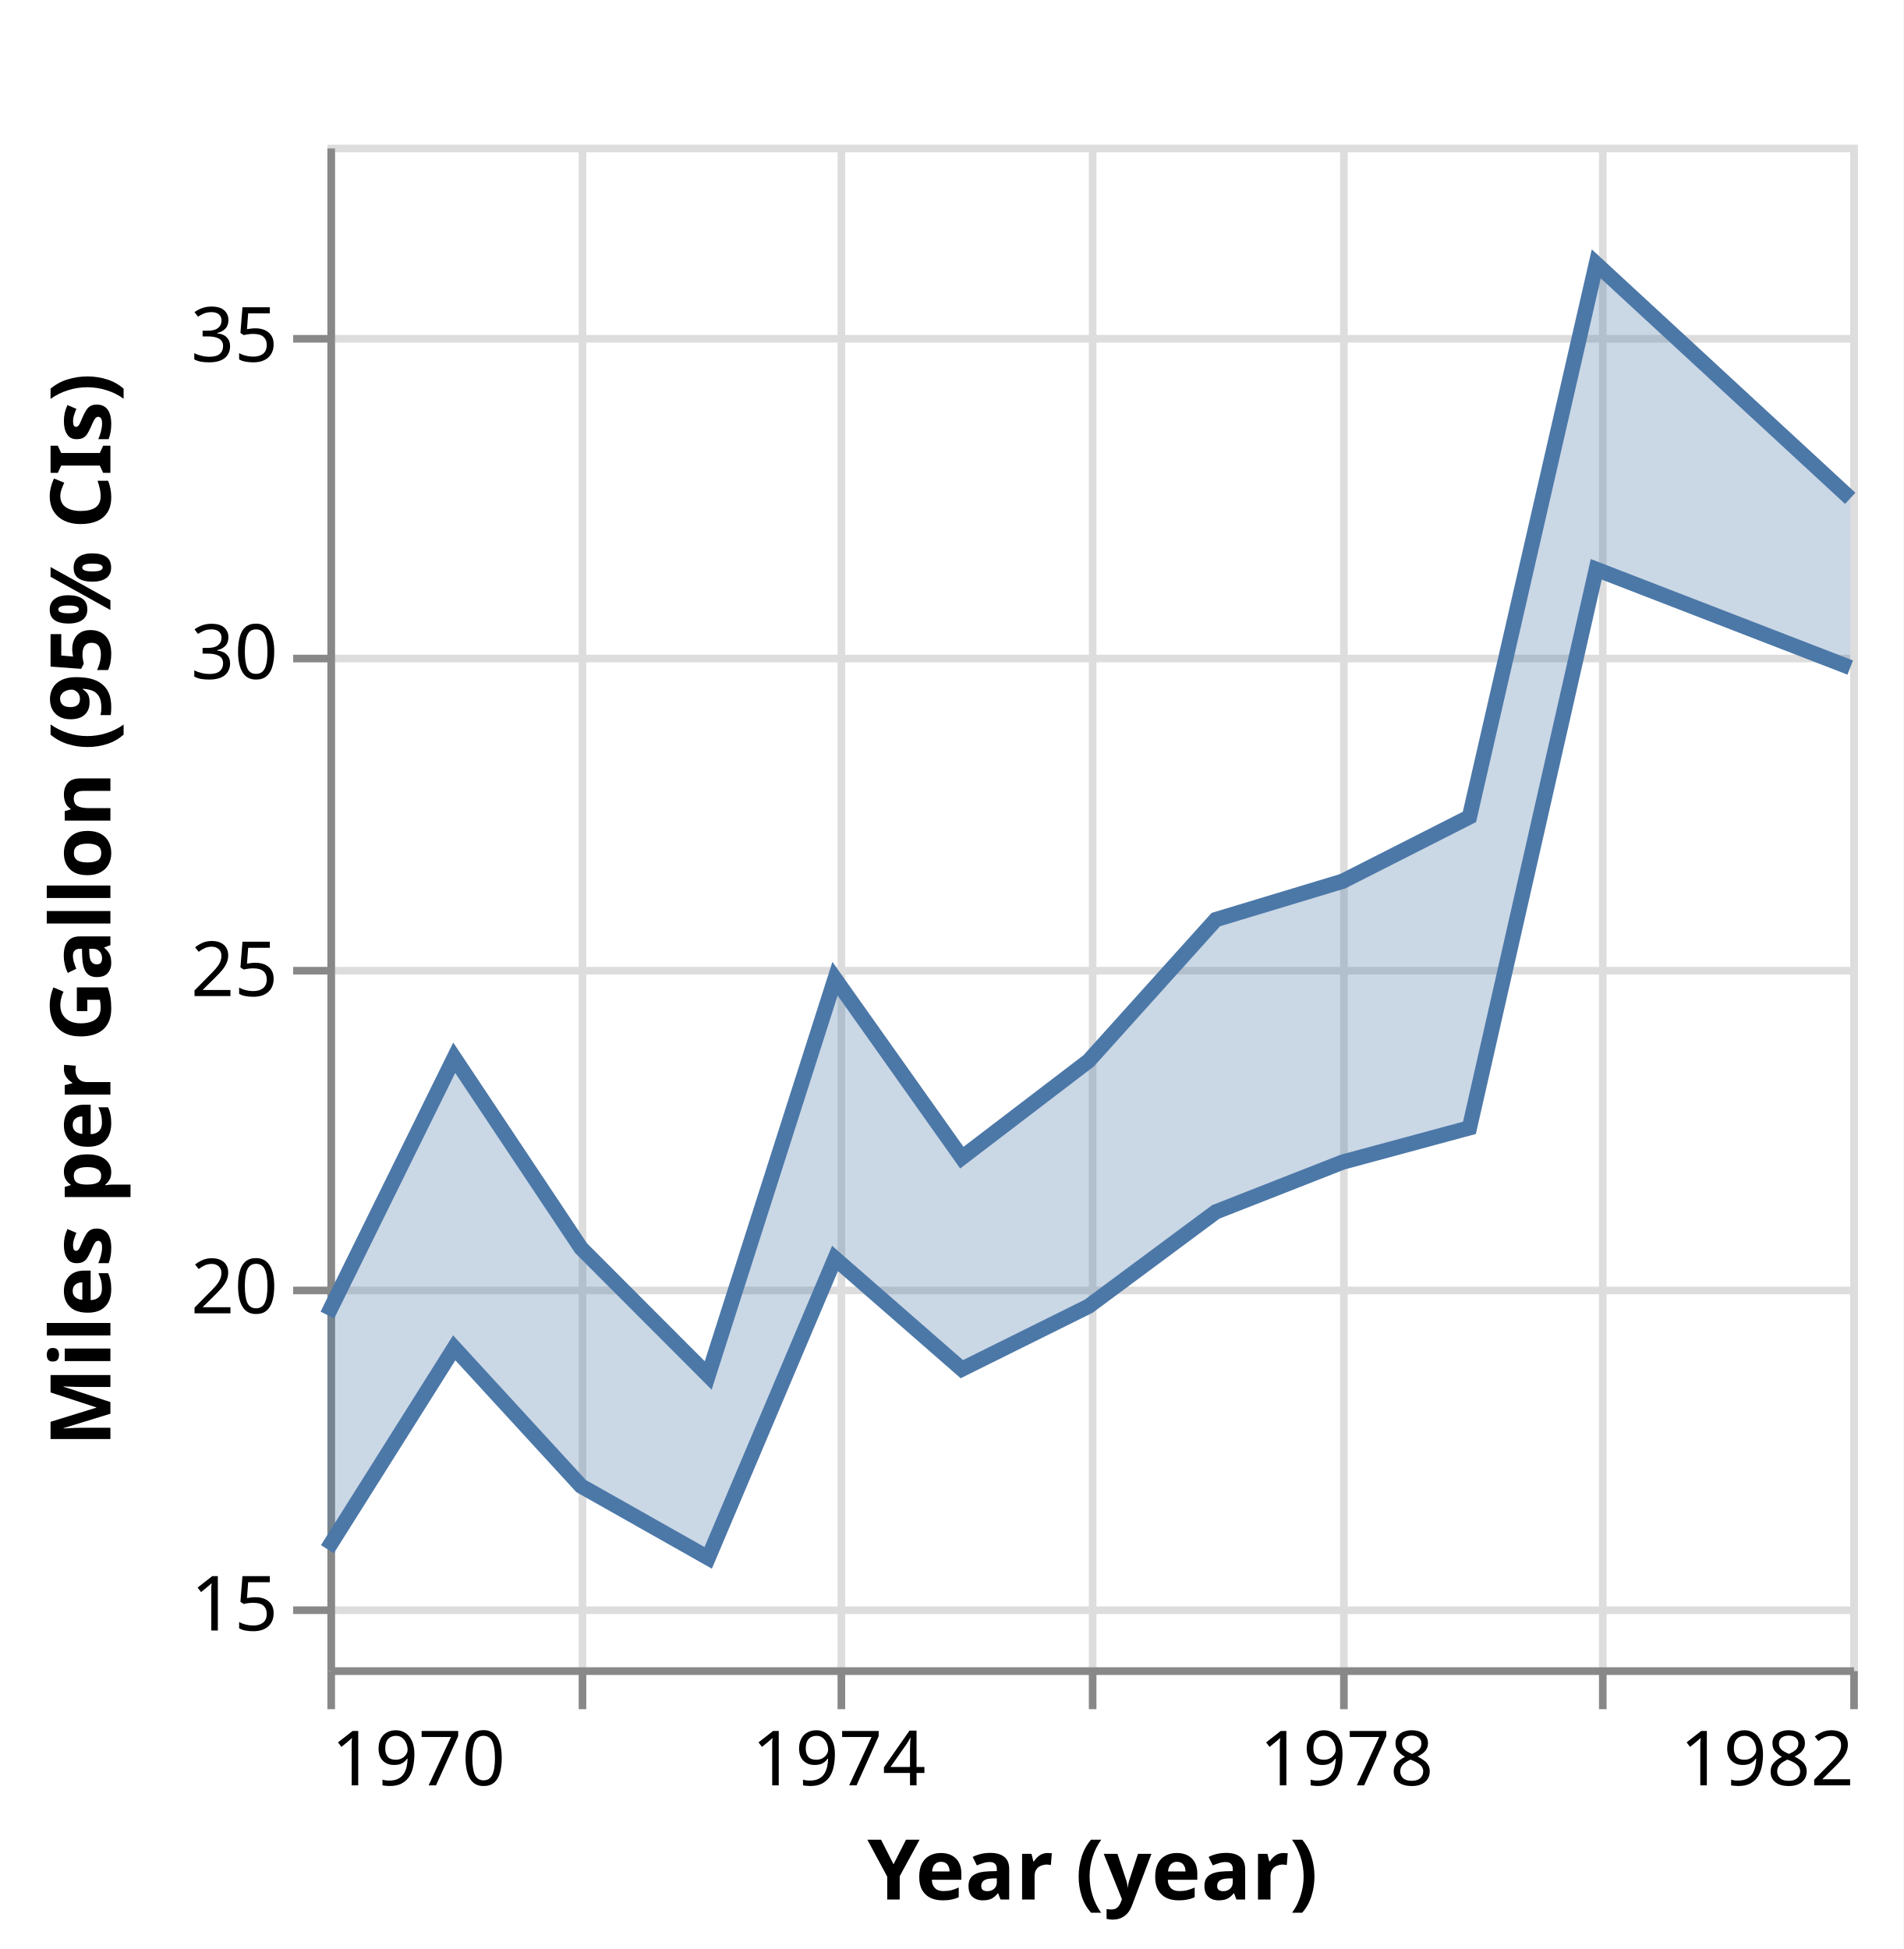
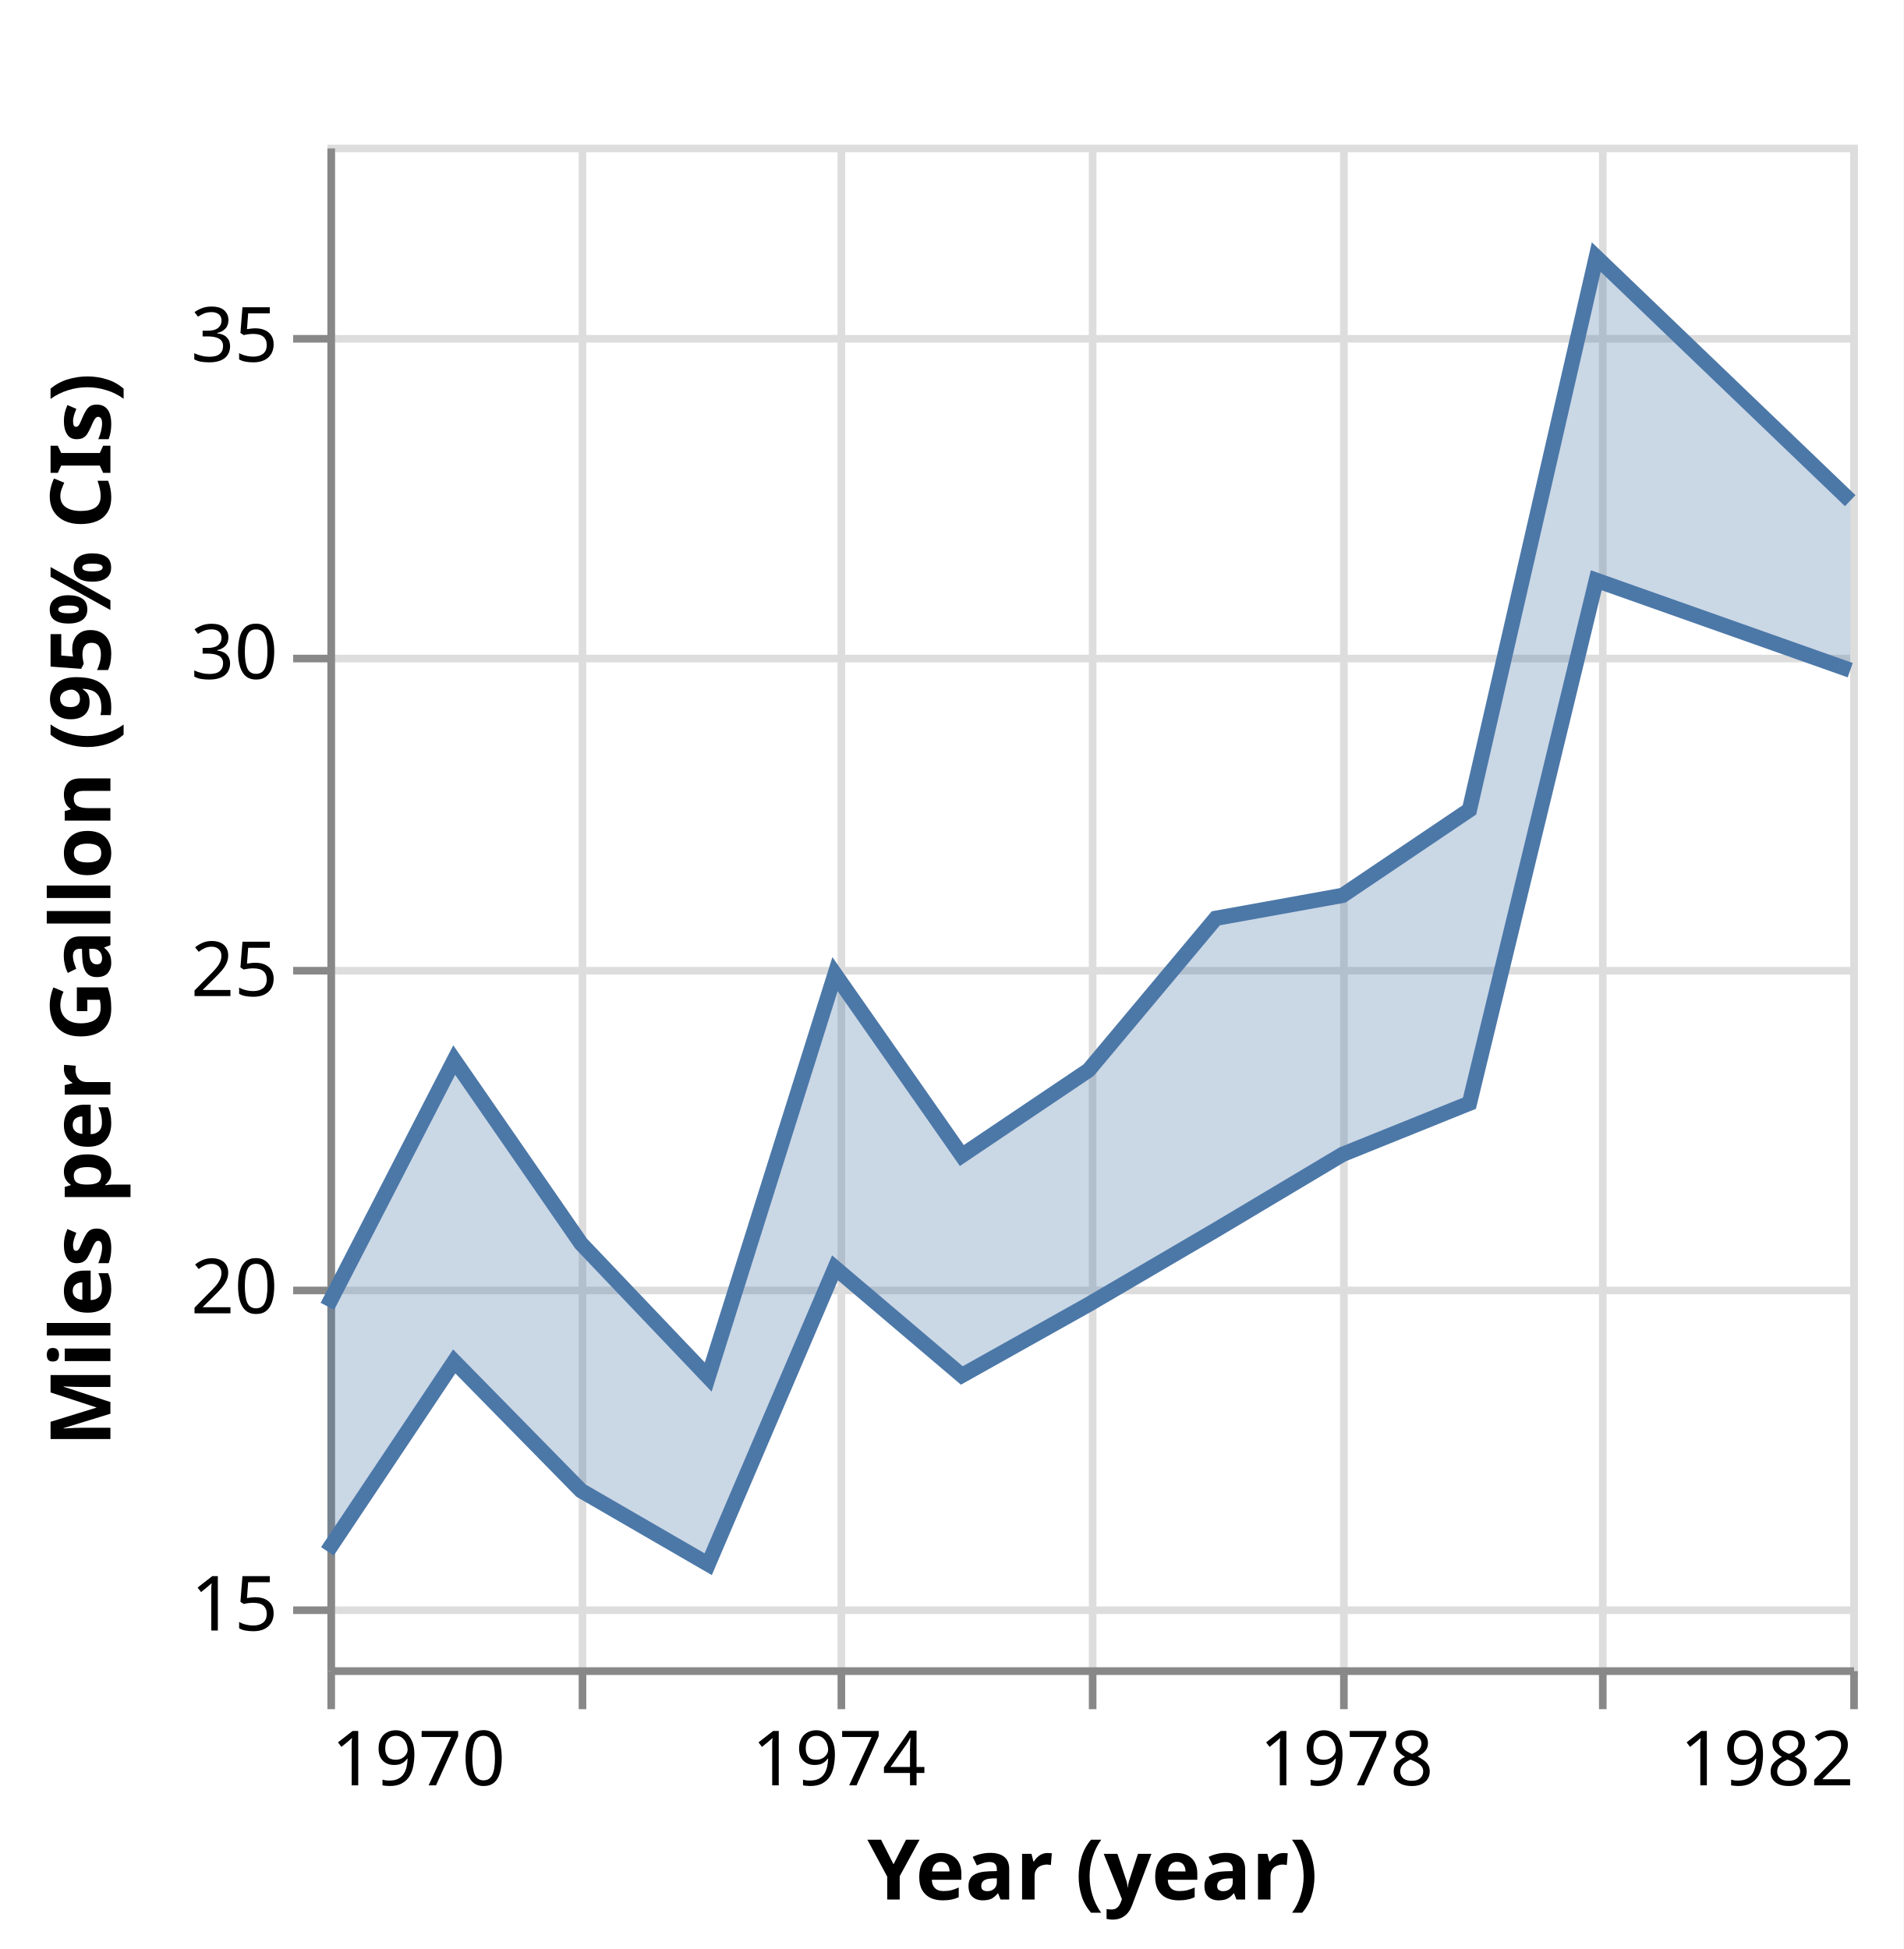
<svg xmlns="http://www.w3.org/2000/svg" version="1.1" class="marks" width="250" height="256" viewBox="0 0 250 256">
  <rect width="250" height="256" fill="white" />
  <g fill="none" stroke-miterlimit="10" transform="translate(43,19)">
    <g class="mark-group role-frame root" role="graphics-object" aria-roledescription="group mark container">
      <g transform="translate(0,0)">
        <path class="background" aria-hidden="true" d="M0.5,0.5h200v200h-200Z" stroke="#ddd" />
        <g>
          <g class="mark-group role-axis" aria-hidden="true">
            <g transform="translate(0.5,200.5)">
              <path class="background" aria-hidden="true" d="M0,0h0v0h0Z" pointer-events="none" />
              <g>
                <g class="mark-rule role-axis-grid" pointer-events="none">
                  <line transform="translate(0,-200)" x2="0" y2="200" stroke="#ddd" stroke-width="1" opacity="1" />
                  <line transform="translate(33,-200)" x2="0" y2="200" stroke="#ddd" stroke-width="1" opacity="1" />
                  <line transform="translate(67,-200)" x2="0" y2="200" stroke="#ddd" stroke-width="1" opacity="1" />
                  <line transform="translate(100,-200)" x2="0" y2="200" stroke="#ddd" stroke-width="1" opacity="1" />
                  <line transform="translate(133,-200)" x2="0" y2="200" stroke="#ddd" stroke-width="1" opacity="1" />
                  <line transform="translate(167,-200)" x2="0" y2="200" stroke="#ddd" stroke-width="1" opacity="1" />
                  <line transform="translate(200,-200)" x2="0" y2="200" stroke="#ddd" stroke-width="1" opacity="1" />
                </g>
              </g>
              <path class="foreground" aria-hidden="true" d="" pointer-events="none" display="none" />
            </g>
          </g>
          <g class="mark-group role-axis" aria-hidden="true">
            <g transform="translate(0.5,0.5)">
              <path class="background" aria-hidden="true" d="M0,0h0v0h0Z" pointer-events="none" />
              <g>
                <g class="mark-rule role-axis-grid" pointer-events="none">
                  <line transform="translate(0,192)" x2="200" y2="0" stroke="#ddd" stroke-width="1" opacity="1" />
                  <line transform="translate(0,150)" x2="200" y2="0" stroke="#ddd" stroke-width="1" opacity="1" />
                  <line transform="translate(0,108)" x2="200" y2="0" stroke="#ddd" stroke-width="1" opacity="1" />
                  <line transform="translate(0,67)" x2="200" y2="0" stroke="#ddd" stroke-width="1" opacity="1" />
                  <line transform="translate(0,25)" x2="200" y2="0" stroke="#ddd" stroke-width="1" opacity="1" />
                </g>
              </g>
              <path class="foreground" aria-hidden="true" d="" pointer-events="none" display="none" />
            </g>
          </g>
          <g class="mark-group role-axis" role="graphics-symbol" aria-roledescription="axis" aria-label="X-axis titled 'Year (year)' for a time scale with values from Thursday, 01 January 1970, 12:00:00 AM to Friday, 01 January 1982, 12:00:00 AM">
            <g transform="translate(0.5,200.5)">
              <path class="background" aria-hidden="true" d="M0,0h0v0h0Z" pointer-events="none" />
              <g>
                <g class="mark-rule role-axis-tick" pointer-events="none">
                  <line transform="translate(0,0)" x2="0" y2="5" stroke="#888" stroke-width="1" opacity="1" />
                  <line transform="translate(33,0)" x2="0" y2="5" stroke="#888" stroke-width="1" opacity="1" />
                  <line transform="translate(67,0)" x2="0" y2="5" stroke="#888" stroke-width="1" opacity="1" />
                  <line transform="translate(100,0)" x2="0" y2="5" stroke="#888" stroke-width="1" opacity="1" />
                  <line transform="translate(133,0)" x2="0" y2="5" stroke="#888" stroke-width="1" opacity="1" />
                  <line transform="translate(167,0)" x2="0" y2="5" stroke="#888" stroke-width="1" opacity="1" />
                  <line transform="translate(200,0)" x2="0" y2="5" stroke="#888" stroke-width="1" opacity="1" />
                </g>
                <g class="mark-text role-axis-label" pointer-events="none">
                  <text text-anchor="start" transform="translate(0,15)" font-family="sans-serif" font-size="10px" fill="#000" opacity="1">1970</text>
                  <text text-anchor="middle" transform="translate(33.31052,15)" font-family="sans-serif" font-size="10px" fill="#000" opacity="0">1972</text>
                  <text text-anchor="middle" transform="translate(66.66667,15)" font-family="sans-serif" font-size="10px" fill="#000" opacity="1">1974</text>
                  <text text-anchor="middle" transform="translate(99.97718,15)" font-family="sans-serif" font-size="10px" fill="#000" opacity="0">1976</text>
                  <text text-anchor="middle" transform="translate(133.3333,15)" font-family="sans-serif" font-size="10px" fill="#000" opacity="1">1978</text>
                  <text text-anchor="middle" transform="translate(166.6439,15)" font-family="sans-serif" font-size="10px" fill="#000" opacity="0">1980</text>
                  <text text-anchor="end" transform="translate(200,15)" font-family="sans-serif" font-size="10px" fill="#000" opacity="1">1982</text>
                </g>
                <g class="mark-rule role-axis-domain" pointer-events="none">
                  <line transform="translate(0,0)" x2="200" y2="0" stroke="#888" stroke-width="1" opacity="1" />
                </g>
                <g class="mark-text role-axis-title" pointer-events="none">
                  <text text-anchor="middle" transform="translate(100,30)" font-family="sans-serif" font-size="11px" font-weight="bold" fill="#000" opacity="1">Year (year)</text>
                </g>
              </g>
              <path class="foreground" aria-hidden="true" d="" pointer-events="none" display="none" />
            </g>
          </g>
          <g class="mark-group role-axis" role="graphics-symbol" aria-roledescription="axis" aria-label="Y-axis titled 'Miles per Gallon (95% CIs)' for a linear scale with values from 14 to 38">
            <g transform="translate(0.5,0.5)">
              <path class="background" aria-hidden="true" d="M0,0h0v0h0Z" pointer-events="none" />
              <g>
                <g class="mark-rule role-axis-tick" pointer-events="none">
                  <line transform="translate(0,192)" x2="-5" y2="0" stroke="#888" stroke-width="1" opacity="1" />
                  <line transform="translate(0,150)" x2="-5" y2="0" stroke="#888" stroke-width="1" opacity="1" />
                  <line transform="translate(0,108)" x2="-5" y2="0" stroke="#888" stroke-width="1" opacity="1" />
                  <line transform="translate(0,67)" x2="-5" y2="0" stroke="#888" stroke-width="1" opacity="1" />
                  <line transform="translate(0,25)" x2="-5" y2="0" stroke="#888" stroke-width="1" opacity="1" />
                </g>
                <g class="mark-text role-axis-label" pointer-events="none">
                  <text text-anchor="end" transform="translate(-7,194.6667)" font-family="sans-serif" font-size="10px" fill="#000" opacity="1">15</text>
                  <text text-anchor="end" transform="translate(-7,153)" font-family="sans-serif" font-size="10px" fill="#000" opacity="1">20</text>
                  <text text-anchor="end" transform="translate(-7,111.3333)" font-family="sans-serif" font-size="10px" fill="#000" opacity="1">25</text>
                  <text text-anchor="end" transform="translate(-7,69.66667)" font-family="sans-serif" font-size="10px" fill="#000" opacity="1">30</text>
                  <text text-anchor="end" transform="translate(-7,28)" font-family="sans-serif" font-size="10px" fill="#000" opacity="1">35</text>
                </g>
                <g class="mark-rule role-axis-domain" pointer-events="none">
                  <line transform="translate(0,200)" x2="0" y2="-200" stroke="#888" stroke-width="1" opacity="1" />
                </g>
                <g class="mark-text role-axis-title" pointer-events="none">
                  <text text-anchor="middle" transform="translate(-27,100) rotate(-90) translate(0,-2)" font-family="sans-serif" font-size="11px" font-weight="bold" fill="#000" opacity="1">Miles per Gallon (95% CIs)</text>
                </g>
              </g>
              <path class="foreground" aria-hidden="true" d="" pointer-events="none" display="none" />
            </g>
          </g>
          <g class="mark-area role-mark layer_0_marks" role="graphics-object" aria-roledescription="area mark container">
-             <path aria-label="Year (year): Jan 01, 1970; Miles per Gallon (95% CIs): 15.8620689655; upper_Miles_per_Gallon: 19.5525862069; Ci1 of Miles_per_Gallon: 19.5525862069; Ci0 of Miles_per_Gallon: 15.8620689655; Mean of Miles_per_Gallon: 17.6896551724" role="graphics-symbol" aria-roledescription="errorband" d="M0,184.483L16.655,158.036L33.311,176.19L50.011,185.625L66.667,146.296L83.322,160.84L99.977,152.574L116.678,140.179L133.333,133.642L149.989,129.139L166.644,55.78L200,68.683L200,46.455L166.644,15.657L149.989,88.3L133.333,96.751L116.678,101.786L99.977,120.343L83.322,133.056L66.667,109.552L50.011,161.667L33.311,144.94L16.655,119.933L0,153.728Z" fill="#4c78a8" opacity="0.3" />
+             <path aria-label="Year (year): Jan 01, 1970; Miles per Gallon (95% CIs): 15.8275862069; upper_Miles_per_Gallon: 19.6896551724; Ci1 of Miles_per_Gallon: 19.6896551724; Ci0 of Miles_per_Gallon: 15.8275862069; Mean of Miles_per_Gallon: 17.6896551724" role="graphics-symbol" aria-roledescription="errorband" d="M0,184.77L16.655,159.821L33.311,176.793L50.011,186.458L66.667,147.531L83.322,161.667L99.977,152.335L116.678,142.56L133.333,132.623L149.989,125.908L166.644,57.219L200,69.028L200,46.763L166.644,14.767L149.989,87.375L133.333,98.608L116.678,101.618L99.977,121.563L83.322,132.778L66.667,108.951L50.011,161.875L33.311,144.338L16.655,120.238L0,152.586Z" fill="#4c78a8" opacity="0.3" />
          </g>
          <g class="mark-line role-mark layer_1_marks" aria-hidden="true">
-             <path d="M0,184.483L16.655,158.036L33.311,176.19L50.011,185.625L66.667,146.296L83.322,160.84L99.977,152.574L116.678,140.179L133.333,133.642L149.989,129.139L166.644,55.78L200,68.683" stroke="#4c78a8" stroke-width="2" />
+             <path d="M0,184.77L16.655,159.821L33.311,176.793L50.011,186.458L66.667,147.531L83.322,161.667L99.977,152.335L116.678,142.56L133.333,132.623L149.989,125.908L166.644,57.219L200,69.028" stroke="#4c78a8" stroke-width="2" />
          </g>
          <g class="mark-line role-mark layer_2_marks" aria-hidden="true">
-             <path d="M0,153.728L16.655,119.933L33.311,144.94L50.011,161.667L66.667,109.552L83.322,133.056L99.977,120.343L116.678,101.786L133.333,96.751L149.989,88.3L166.644,15.657L200,46.455" stroke="#4c78a8" stroke-width="2" />
+             <path d="M0,152.586L16.655,120.238L33.311,144.338L50.011,161.875L66.667,108.951L83.322,132.778L99.977,121.563L116.678,101.618L133.333,98.608L149.989,87.375L166.644,14.767L200,46.763" stroke="#4c78a8" stroke-width="2" />
          </g>
        </g>
        <path class="foreground" aria-hidden="true" d="" display="none" />
      </g>
    </g>
  </g>
</svg>
